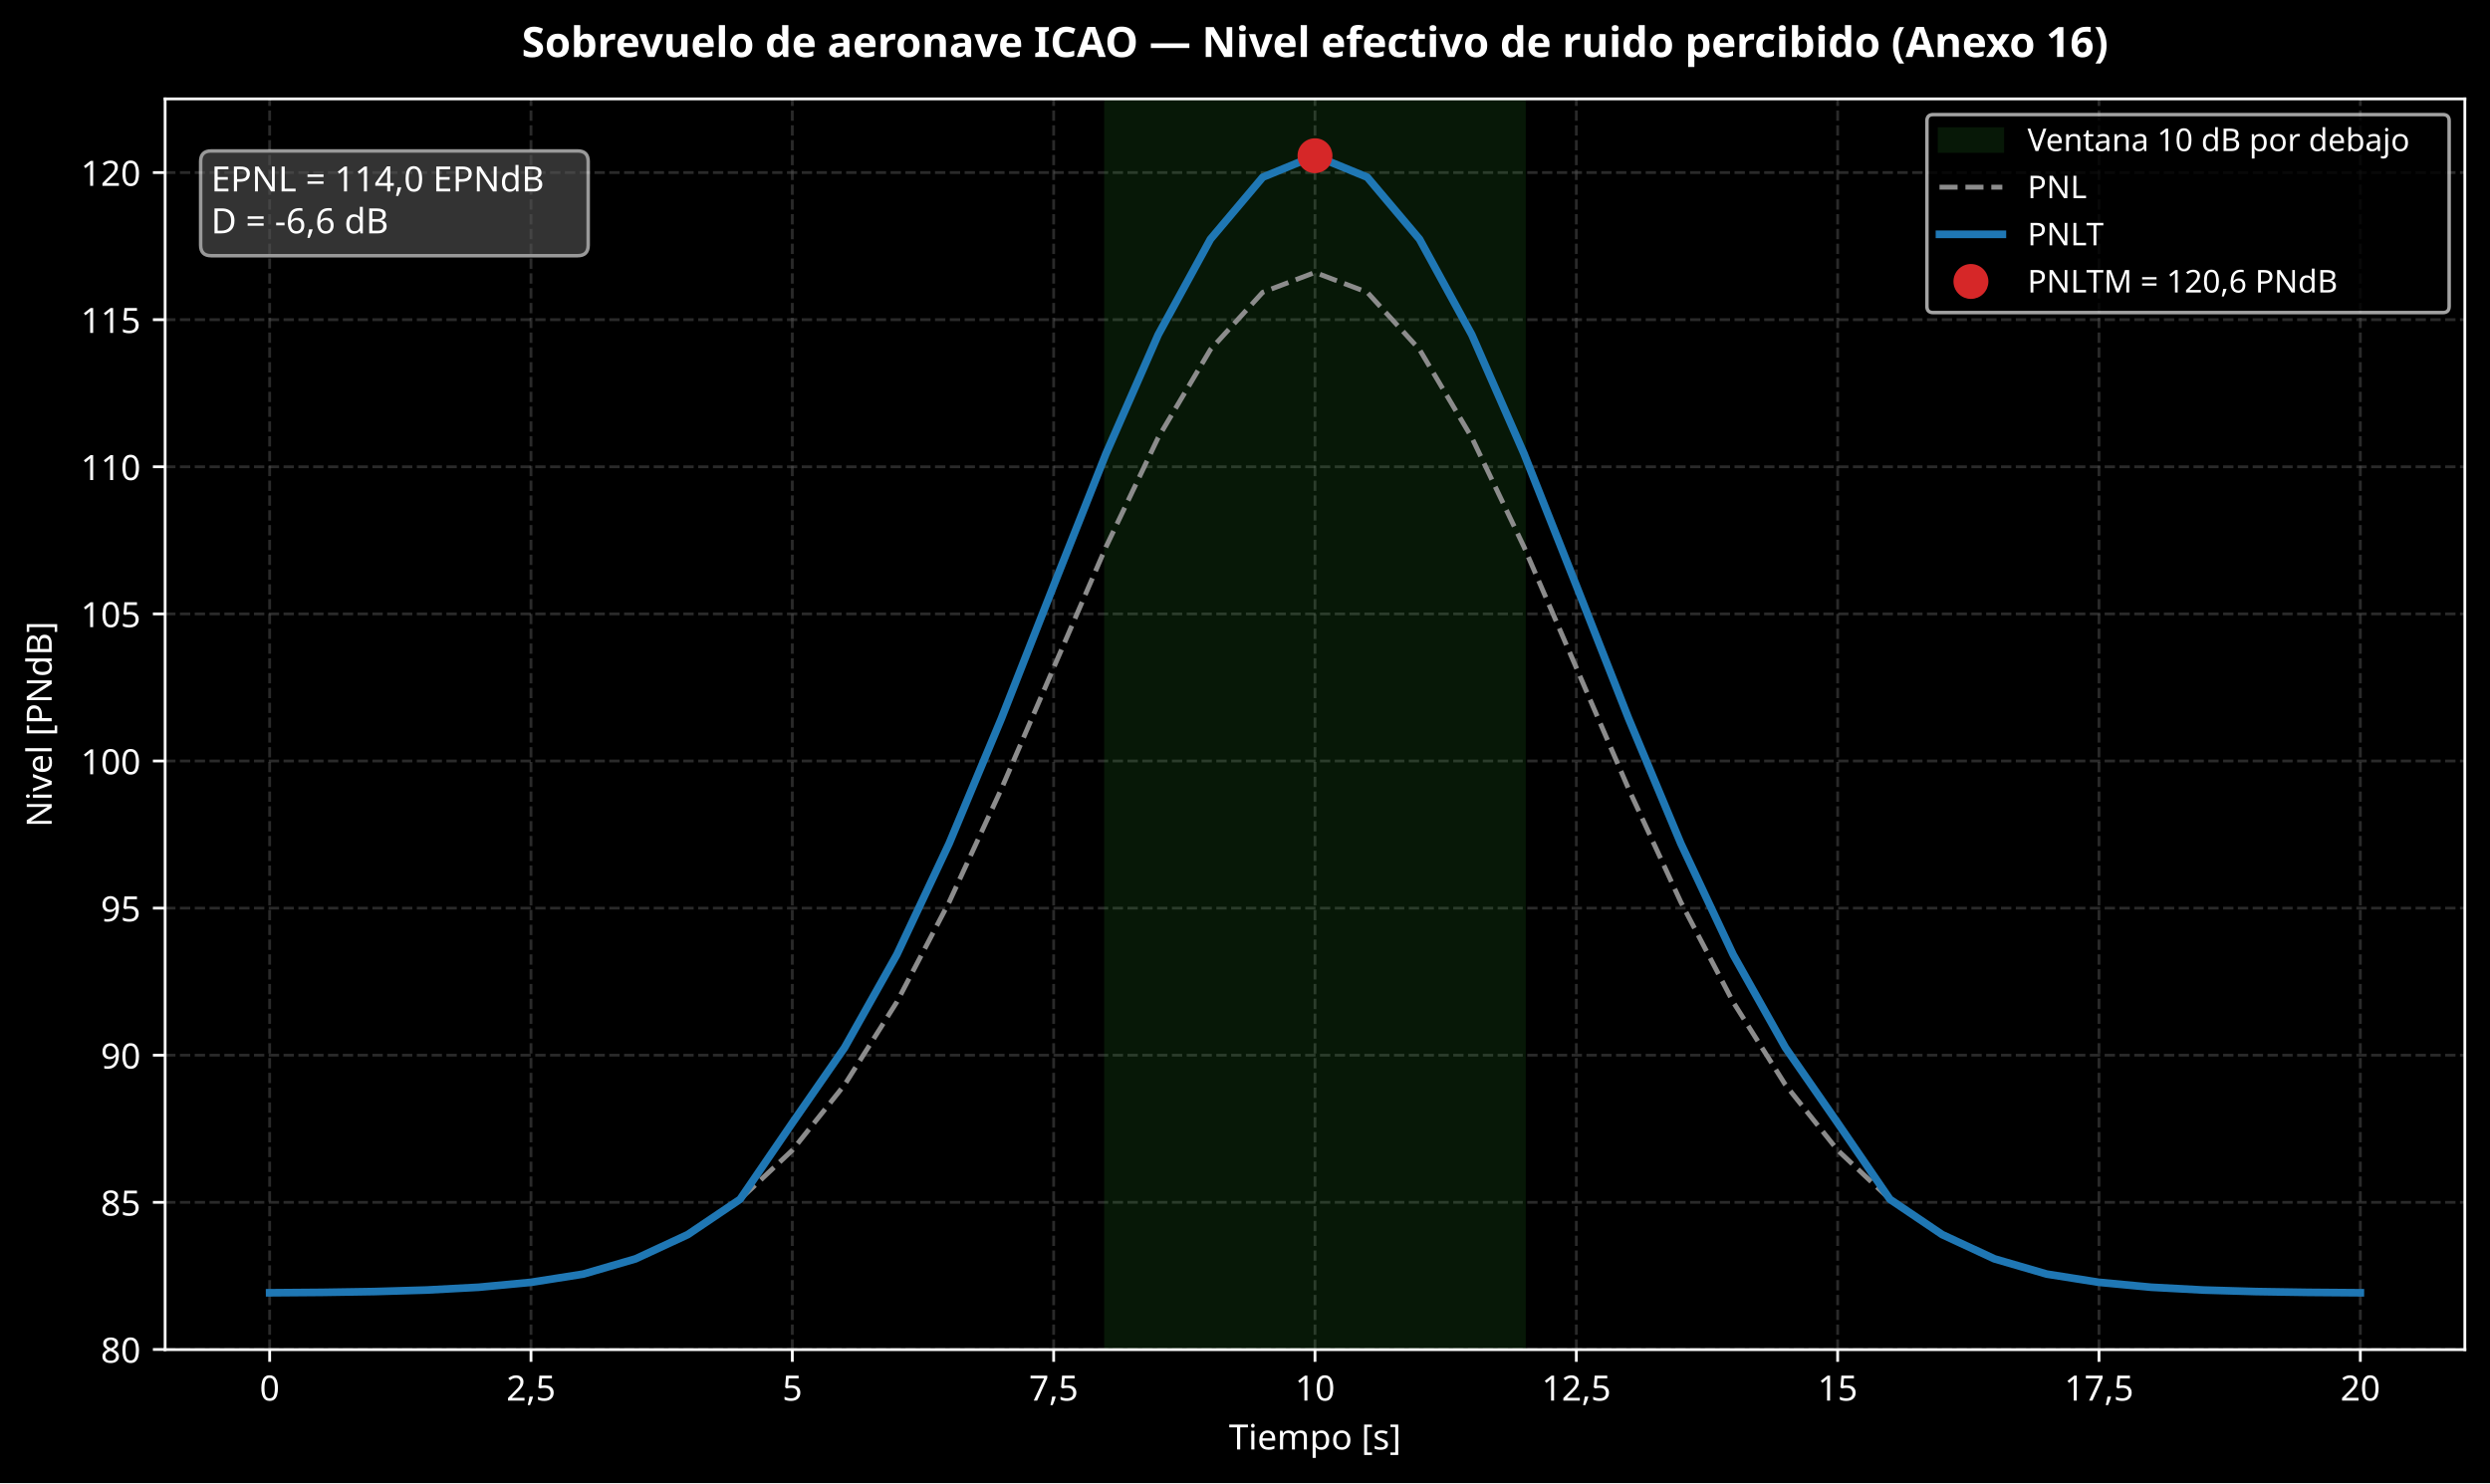
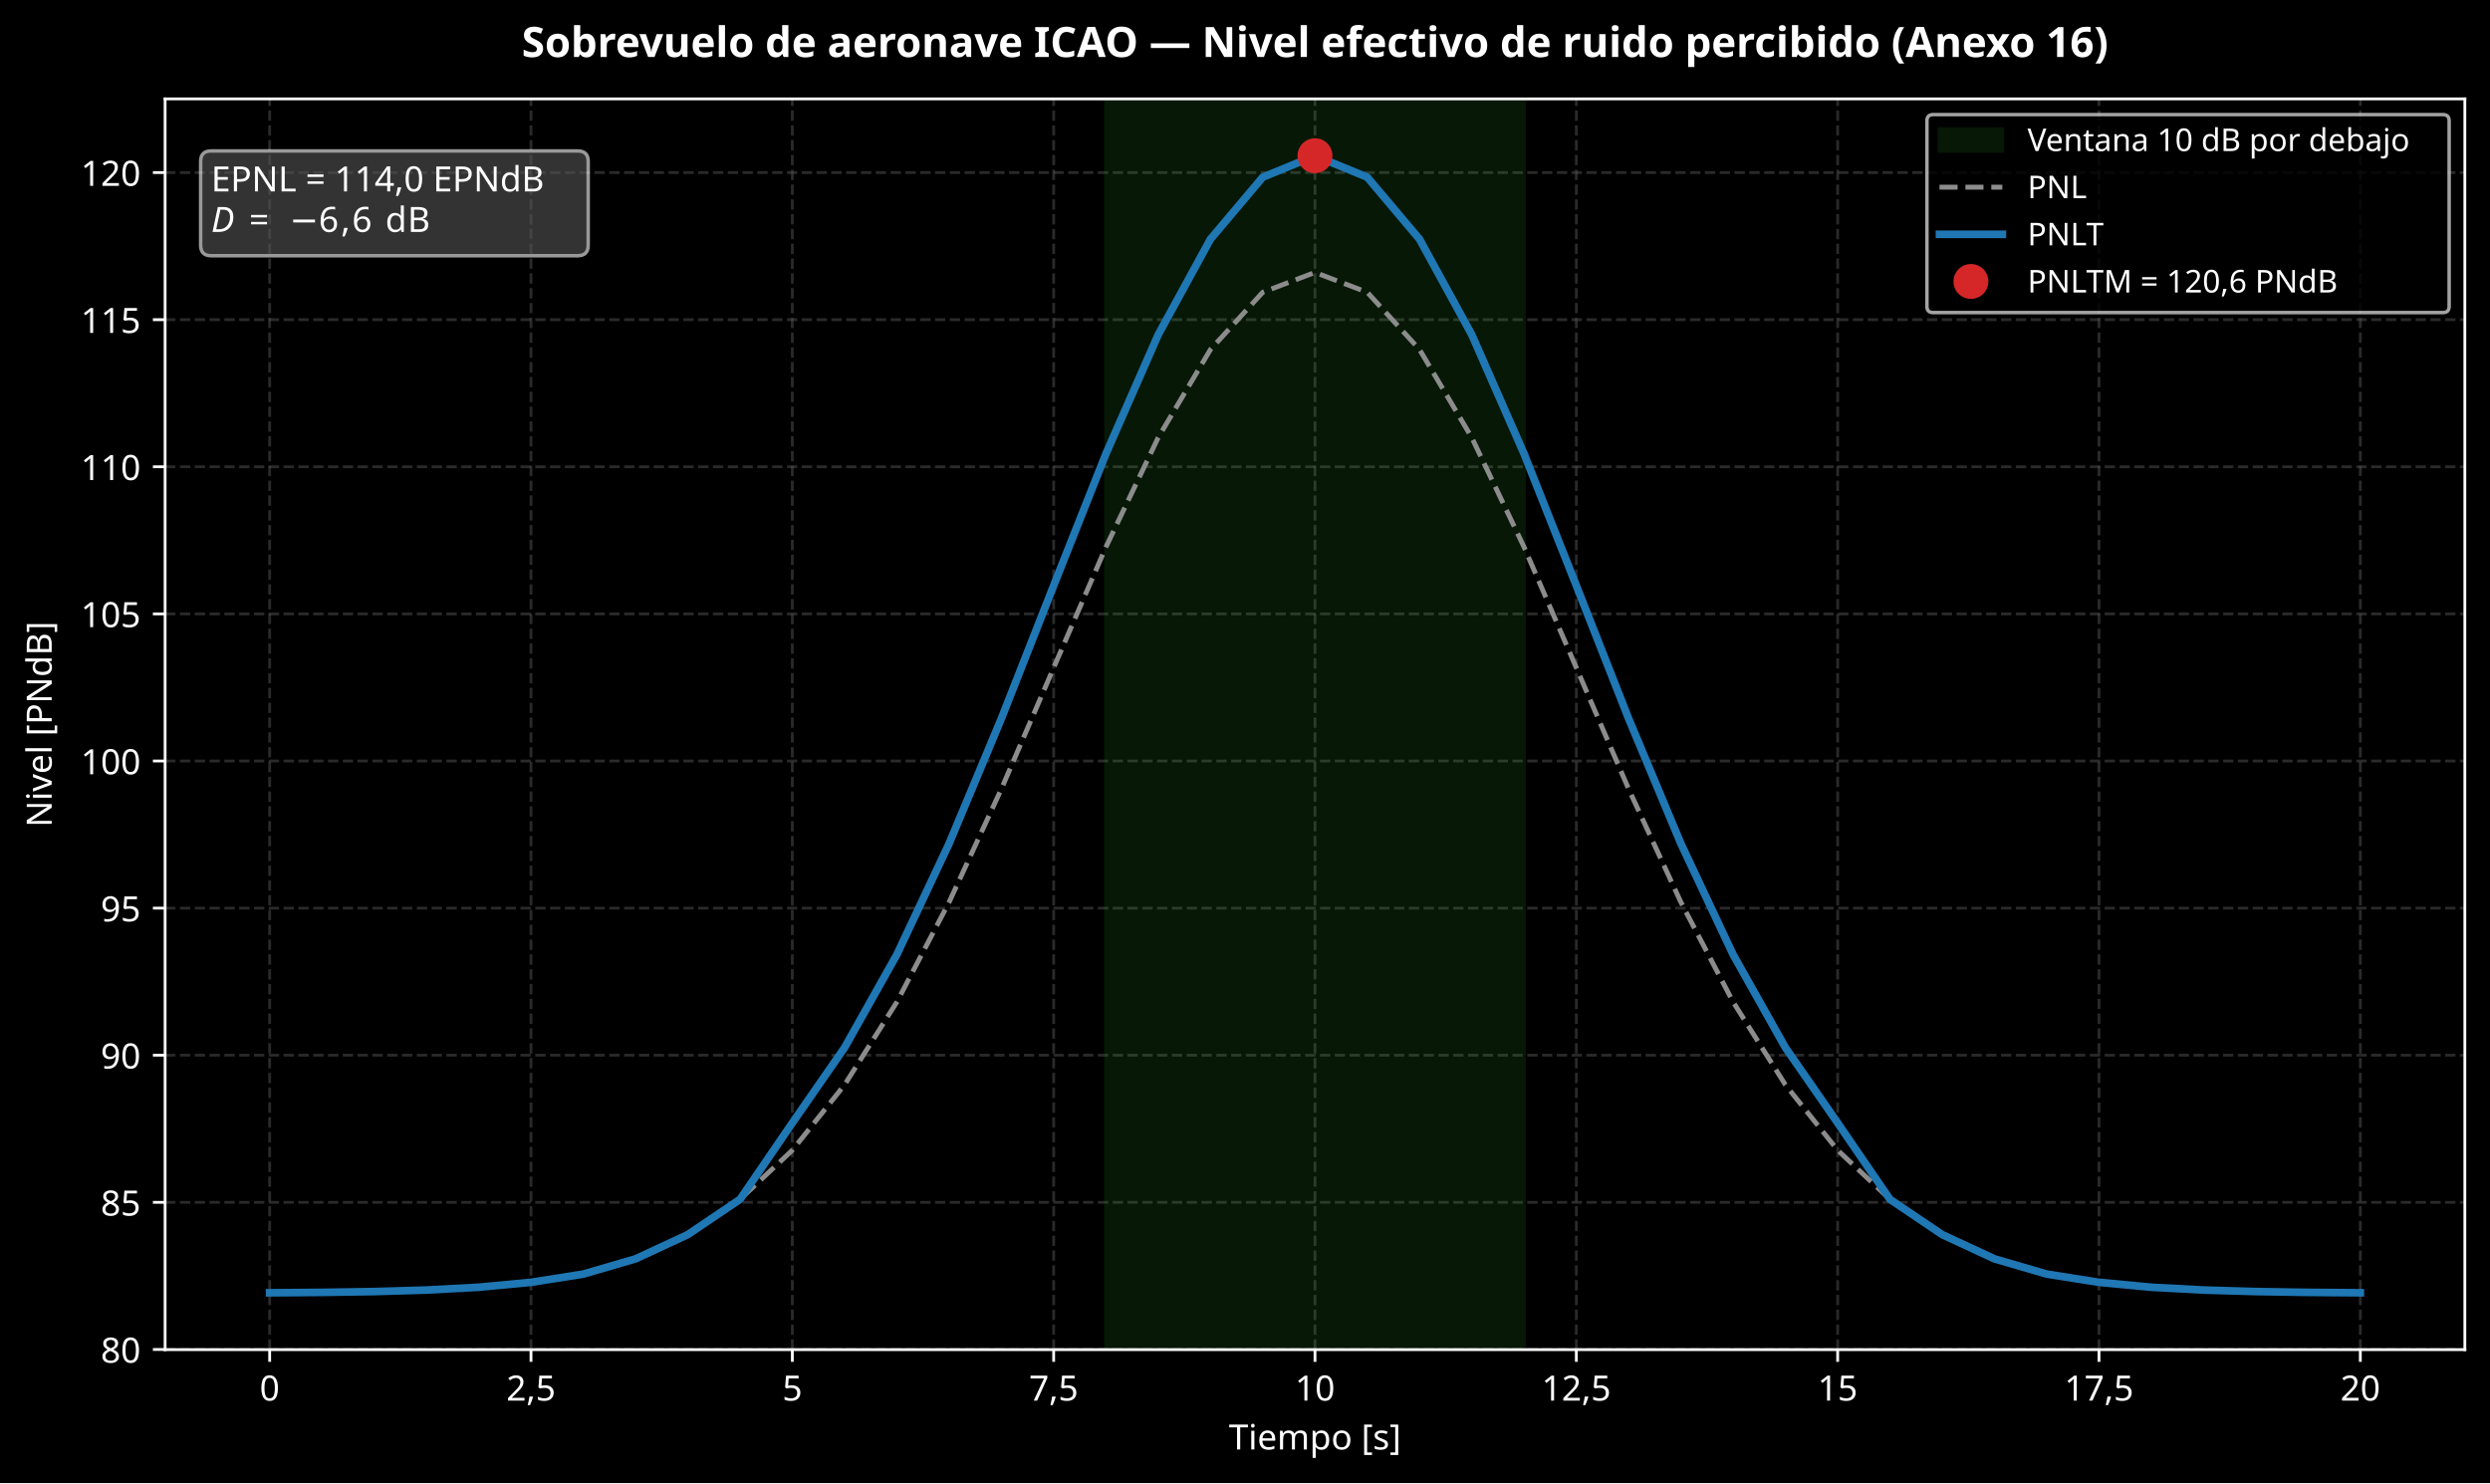
<svg xmlns="http://www.w3.org/2000/svg" xmlns:xlink="http://www.w3.org/1999/xlink" width="713.086pt" height="424.717pt" viewBox="0 0 713.086 424.717" version="1.1">
  <defs>
    <style type="text/css">*{stroke-linejoin: round; stroke-linecap: butt}</style>
  </defs>
  <g id="figure_1">
    <g id="patch_1">
      <path d="M 0 424.717  L 713.086 424.717  L 713.086 0  L 0 0  z " />
    </g>
    <g id="axes_1">
      <g id="patch_2">
        <path d="M 47.288 386.516  L 705.886 386.516  L 705.886 28.318  L 47.288 28.318  z " />
      </g>
      <g id="matplotlib.axis_1">
        <g id="xtick_1">
          <g id="line2d_1">
            <path d="M 77.225 386.516  L 77.225 28.318  " clip-path="url(#pa470209aff)" style="fill: none; stroke-dasharray: 2.96,1.28; stroke-dashoffset: 0; stroke: #555555; stroke-opacity: 0.5; stroke-width: 0.8" />
          </g>
          <g id="line2d_2">
            <defs>
              <path id="m8d14ee1197" d="M 0 0  L 0 3.5  " style="stroke: #ffffff; stroke-width: 0.8" />
            </defs>
            <g>
              <use xlink:href="#m8d14ee1197" x="77.225" y="386.516" style="fill: #ffffff; stroke: #ffffff; stroke-width: 0.8" />
            </g>
          </g>
          <g id="text_1">
            <text style="font-size: 10px; font-family: sans-serif; text-anchor: middle; fill: #ffffff" x="77.225" y="401.113" transform="rotate(-0 77.22454 401.1134)">0</text>
          </g>
        </g>
        <g id="xtick_2">
          <g id="line2d_3">
            <path d="M 152.065 386.516  L 152.065 28.318  " clip-path="url(#pa470209aff)" style="fill: none; stroke-dasharray: 2.96,1.28; stroke-dashoffset: 0; stroke: #555555; stroke-opacity: 0.5; stroke-width: 0.8" />
          </g>
          <g id="line2d_4">
            <g>
              <use xlink:href="#m8d14ee1197" x="152.065" y="386.516" style="fill: #ffffff; stroke: #ffffff; stroke-width: 0.8" />
            </g>
          </g>
          <g id="text_2">
            <text style="font-size: 10px; font-family: sans-serif; text-anchor: middle; fill: #ffffff" x="152.065" y="401.113" transform="rotate(-0 152.0652 401.1134)">2,5</text>
          </g>
        </g>
        <g id="xtick_3">
          <g id="line2d_5">
            <path d="M 226.906 386.516  L 226.906 28.318  " clip-path="url(#pa470209aff)" style="fill: none; stroke-dasharray: 2.96,1.28; stroke-dashoffset: 0; stroke: #555555; stroke-opacity: 0.5; stroke-width: 0.8" />
          </g>
          <g id="line2d_6">
            <g>
              <use xlink:href="#m8d14ee1197" x="226.906" y="386.516" style="fill: #ffffff; stroke: #ffffff; stroke-width: 0.8" />
            </g>
          </g>
          <g id="text_3">
            <text style="font-size: 10px; font-family: sans-serif; text-anchor: middle; fill: #ffffff" x="226.906" y="401.113" transform="rotate(-0 226.9058 401.1134)">5</text>
          </g>
        </g>
        <g id="xtick_4">
          <g id="line2d_7">
            <path d="M 301.746 386.516  L 301.746 28.318  " clip-path="url(#pa470209aff)" style="fill: none; stroke-dasharray: 2.96,1.28; stroke-dashoffset: 0; stroke: #555555; stroke-opacity: 0.5; stroke-width: 0.8" />
          </g>
          <g id="line2d_8">
            <g>
              <use xlink:href="#m8d14ee1197" x="301.746" y="386.516" style="fill: #ffffff; stroke: #ffffff; stroke-width: 0.8" />
            </g>
          </g>
          <g id="text_4">
            <text style="font-size: 10px; font-family: sans-serif; text-anchor: middle; fill: #ffffff" x="301.746" y="401.113" transform="rotate(-0 301.7465 401.1134)">7,5</text>
          </g>
        </g>
        <g id="xtick_5">
          <g id="line2d_9">
            <path d="M 376.587 386.516  L 376.587 28.318  " clip-path="url(#pa470209aff)" style="fill: none; stroke-dasharray: 2.96,1.28; stroke-dashoffset: 0; stroke: #555555; stroke-opacity: 0.5; stroke-width: 0.8" />
          </g>
          <g id="line2d_10">
            <g>
              <use xlink:href="#m8d14ee1197" x="376.587" y="386.516" style="fill: #ffffff; stroke: #ffffff; stroke-width: 0.8" />
            </g>
          </g>
          <g id="text_5">
            <text style="font-size: 10px; font-family: sans-serif; text-anchor: middle; fill: #ffffff" x="376.587" y="401.113" transform="rotate(-0 376.5871 401.1134)">10</text>
          </g>
        </g>
        <g id="xtick_6">
          <g id="line2d_11">
            <path d="M 451.428 386.516  L 451.428 28.318  " clip-path="url(#pa470209aff)" style="fill: none; stroke-dasharray: 2.96,1.28; stroke-dashoffset: 0; stroke: #555555; stroke-opacity: 0.5; stroke-width: 0.8" />
          </g>
          <g id="line2d_12">
            <g>
              <use xlink:href="#m8d14ee1197" x="451.428" y="386.516" style="fill: #ffffff; stroke: #ffffff; stroke-width: 0.8" />
            </g>
          </g>
          <g id="text_6">
            <text style="font-size: 10px; font-family: sans-serif; text-anchor: middle; fill: #ffffff" x="451.428" y="401.113" transform="rotate(-0 451.4278 401.1134)">12,5</text>
          </g>
        </g>
        <g id="xtick_7">
          <g id="line2d_13">
            <path d="M 526.268 386.516  L 526.268 28.318  " clip-path="url(#pa470209aff)" style="fill: none; stroke-dasharray: 2.96,1.28; stroke-dashoffset: 0; stroke: #555555; stroke-opacity: 0.5; stroke-width: 0.8" />
          </g>
          <g id="line2d_14">
            <g>
              <use xlink:href="#m8d14ee1197" x="526.268" y="386.516" style="fill: #ffffff; stroke: #ffffff; stroke-width: 0.8" />
            </g>
          </g>
          <g id="text_7">
            <text style="font-size: 10px; font-family: sans-serif; text-anchor: middle; fill: #ffffff" x="526.268" y="401.113" transform="rotate(-0 526.2684 401.1134)">15</text>
          </g>
        </g>
        <g id="xtick_8">
          <g id="line2d_15">
            <path d="M 601.109 386.516  L 601.109 28.318  " clip-path="url(#pa470209aff)" style="fill: none; stroke-dasharray: 2.96,1.28; stroke-dashoffset: 0; stroke: #555555; stroke-opacity: 0.5; stroke-width: 0.8" />
          </g>
          <g id="line2d_16">
            <g>
              <use xlink:href="#m8d14ee1197" x="601.109" y="386.516" style="fill: #ffffff; stroke: #ffffff; stroke-width: 0.8" />
            </g>
          </g>
          <g id="text_8">
            <text style="font-size: 10px; font-family: sans-serif; text-anchor: middle; fill: #ffffff" x="601.109" y="401.113" transform="rotate(-0 601.109 401.1134)">17,5</text>
          </g>
        </g>
        <g id="xtick_9">
          <g id="line2d_17">
            <path d="M 675.95 386.516  L 675.95 28.318  " clip-path="url(#pa470209aff)" style="fill: none; stroke-dasharray: 2.96,1.28; stroke-dashoffset: 0; stroke: #555555; stroke-opacity: 0.5; stroke-width: 0.8" />
          </g>
          <g id="line2d_18">
            <g>
              <use xlink:href="#m8d14ee1197" x="675.95" y="386.516" style="fill: #ffffff; stroke: #ffffff; stroke-width: 0.8" />
            </g>
          </g>
          <g id="text_9">
            <text style="font-size: 10px; font-family: sans-serif; text-anchor: middle; fill: #ffffff" x="675.95" y="401.113" transform="rotate(-0 675.9497 401.1134)">20</text>
          </g>
        </g>
        <g id="text_10">
          <text style="font-size: 10px; font-family: sans-serif; text-anchor: middle; fill: #ffffff" x="376.587" y="415.114" transform="rotate(-0 376.5871 415.1142)">Tiempo [s]</text>
        </g>
      </g>
      <g id="matplotlib.axis_2">
        <g id="ytick_1">
          <g id="line2d_19">
            <path d="M 47.288 386.466  L 705.886 386.466  " clip-path="url(#pa470209aff)" style="fill: none; stroke-dasharray: 2.96,1.28; stroke-dashoffset: 0; stroke: #555555; stroke-opacity: 0.5; stroke-width: 0.8" />
          </g>
          <g id="line2d_20">
            <defs>
              <path id="m5e07181663" d="M 0 0  L -3.5 0  " style="stroke: #ffffff; stroke-width: 0.8" />
            </defs>
            <g>
              <use xlink:href="#m5e07181663" x="47.288" y="386.466" style="fill: #ffffff; stroke: #ffffff; stroke-width: 0.8" />
            </g>
          </g>
          <g id="text_11">
            <text style="font-size: 10px; font-family: sans-serif; text-anchor: end; fill: #ffffff" x="40.288" y="390.264" transform="rotate(-0 40.28828 390.2643)">80</text>
          </g>
        </g>
        <g id="ytick_2">
          <g id="line2d_21">
            <path d="M 47.288 344.335  L 705.886 344.335  " clip-path="url(#pa470209aff)" style="fill: none; stroke-dasharray: 2.96,1.28; stroke-dashoffset: 0; stroke: #555555; stroke-opacity: 0.5; stroke-width: 0.8" />
          </g>
          <g id="line2d_22">
            <g>
              <use xlink:href="#m5e07181663" x="47.288" y="344.335" style="fill: #ffffff; stroke: #ffffff; stroke-width: 0.8" />
            </g>
          </g>
          <g id="text_12">
            <text style="font-size: 10px; font-family: sans-serif; text-anchor: end; fill: #ffffff" x="40.288" y="348.134" transform="rotate(-0 40.28828 348.1335)">85</text>
          </g>
        </g>
        <g id="ytick_3">
          <g id="line2d_23">
            <path d="M 47.288 302.204  L 705.886 302.204  " clip-path="url(#pa470209aff)" style="fill: none; stroke-dasharray: 2.96,1.28; stroke-dashoffset: 0; stroke: #555555; stroke-opacity: 0.5; stroke-width: 0.8" />
          </g>
          <g id="line2d_24">
            <g>
              <use xlink:href="#m5e07181663" x="47.288" y="302.204" style="fill: #ffffff; stroke: #ffffff; stroke-width: 0.8" />
            </g>
          </g>
          <g id="text_13">
            <text style="font-size: 10px; font-family: sans-serif; text-anchor: end; fill: #ffffff" x="40.288" y="306.003" transform="rotate(-0 40.28828 306.0027)">90</text>
          </g>
        </g>
        <g id="ytick_4">
          <g id="line2d_25">
            <path d="M 47.288 260.073  L 705.886 260.073  " clip-path="url(#pa470209aff)" style="fill: none; stroke-dasharray: 2.96,1.28; stroke-dashoffset: 0; stroke: #555555; stroke-opacity: 0.5; stroke-width: 0.8" />
          </g>
          <g id="line2d_26">
            <g>
              <use xlink:href="#m5e07181663" x="47.288" y="260.073" style="fill: #ffffff; stroke: #ffffff; stroke-width: 0.8" />
            </g>
          </g>
          <g id="text_14">
            <text style="font-size: 10px; font-family: sans-serif; text-anchor: end; fill: #ffffff" x="40.288" y="263.872" transform="rotate(-0 40.28828 263.8718)">95</text>
          </g>
        </g>
        <g id="ytick_5">
          <g id="line2d_27">
            <path d="M 47.288 217.942  L 705.886 217.942  " clip-path="url(#pa470209aff)" style="fill: none; stroke-dasharray: 2.96,1.28; stroke-dashoffset: 0; stroke: #555555; stroke-opacity: 0.5; stroke-width: 0.8" />
          </g>
          <g id="line2d_28">
            <g>
              <use xlink:href="#m5e07181663" x="47.288" y="217.942" style="fill: #ffffff; stroke: #ffffff; stroke-width: 0.8" />
            </g>
          </g>
          <g id="text_15">
            <text style="font-size: 10px; font-family: sans-serif; text-anchor: end; fill: #ffffff" x="40.288" y="221.741" transform="rotate(-0 40.28828 221.741)">100</text>
          </g>
        </g>
        <g id="ytick_6">
          <g id="line2d_29">
            <path d="M 47.288 175.811  L 705.886 175.811  " clip-path="url(#pa470209aff)" style="fill: none; stroke-dasharray: 2.96,1.28; stroke-dashoffset: 0; stroke: #555555; stroke-opacity: 0.5; stroke-width: 0.8" />
          </g>
          <g id="line2d_30">
            <g>
              <use xlink:href="#m5e07181663" x="47.288" y="175.811" style="fill: #ffffff; stroke: #ffffff; stroke-width: 0.8" />
            </g>
          </g>
          <g id="text_16">
            <text style="font-size: 10px; font-family: sans-serif; text-anchor: end; fill: #ffffff" x="40.288" y="179.61" transform="rotate(-0 40.28828 179.6102)">105</text>
          </g>
        </g>
        <g id="ytick_7">
          <g id="line2d_31">
            <path d="M 47.288 133.681  L 705.886 133.681  " clip-path="url(#pa470209aff)" style="fill: none; stroke-dasharray: 2.96,1.28; stroke-dashoffset: 0; stroke: #555555; stroke-opacity: 0.5; stroke-width: 0.8" />
          </g>
          <g id="line2d_32">
            <g>
              <use xlink:href="#m5e07181663" x="47.288" y="133.681" style="fill: #ffffff; stroke: #ffffff; stroke-width: 0.8" />
            </g>
          </g>
          <g id="text_17">
            <text style="font-size: 10px; font-family: sans-serif; text-anchor: end; fill: #ffffff" x="40.288" y="137.479" transform="rotate(-0 40.28828 137.4794)">110</text>
          </g>
        </g>
        <g id="ytick_8">
          <g id="line2d_33">
            <path d="M 47.288 91.55  L 705.886 91.55  " clip-path="url(#pa470209aff)" style="fill: none; stroke-dasharray: 2.96,1.28; stroke-dashoffset: 0; stroke: #555555; stroke-opacity: 0.5; stroke-width: 0.8" />
          </g>
          <g id="line2d_34">
            <g>
              <use xlink:href="#m5e07181663" x="47.288" y="91.55" style="fill: #ffffff; stroke: #ffffff; stroke-width: 0.8" />
            </g>
          </g>
          <g id="text_18">
            <text style="font-size: 10px; font-family: sans-serif; text-anchor: end; fill: #ffffff" x="40.288" y="95.349" transform="rotate(-0 40.28828 95.34854)">115</text>
          </g>
        </g>
        <g id="ytick_9">
          <g id="line2d_35">
            <path d="M 47.288 49.419  L 705.886 49.419  " clip-path="url(#pa470209aff)" style="fill: none; stroke-dasharray: 2.96,1.28; stroke-dashoffset: 0; stroke: #555555; stroke-opacity: 0.5; stroke-width: 0.8" />
          </g>
          <g id="line2d_36">
            <g>
              <use xlink:href="#m5e07181663" x="47.288" y="49.419" style="fill: #ffffff; stroke: #ffffff; stroke-width: 0.8" />
            </g>
          </g>
          <g id="text_19">
            <text style="font-size: 10px; font-family: sans-serif; text-anchor: end; fill: #ffffff" x="40.288" y="53.218" transform="rotate(-0 40.28828 53.21771)">120</text>
          </g>
        </g>
        <g id="text_20">
          <text style="font-size: 10px; font-family: sans-serif; text-anchor: middle; fill: #ffffff" x="14.798" y="207.417" transform="rotate(-90 14.79844 207.417)">Nivel [PNdB]</text>
        </g>
      </g>
      <g id="patch_3">
        <path d="M 316.715 386.516  L 436.46 386.516  L 436.46 28.318  L 316.715 28.318  z " clip-path="url(#pa470209aff)" style="fill: #2ca02c; opacity: 0.15; stroke: #2ca02c; stroke-linejoin: miter" />
      </g>
      <g id="line2d_37">
        <path d="M 77.225 370.234  L 92.193 370.118  L 107.161 369.889  L 122.129 369.452  L 137.097 368.651  L 152.065 367.242  L 167.033 364.882  L 182.001 360.525  L 196.97 353.572  L 211.938 343.469  L 226.906 329.403  L 241.874 310.673  L 256.842 286.955  L 271.81 258.36  L 286.778 225.927  L 301.746 191.238  L 316.715 156.672  L 331.683 125.321  L 346.651 100.094  L 361.619 83.704  L 376.587 78.019  L 391.555 83.704  L 406.523 100.094  L 421.491 125.321  L 436.46 156.672  L 451.428 191.238  L 466.396 225.927  L 481.364 258.36  L 496.332 286.955  L 511.3 310.673  L 526.268 329.403  L 541.237 343.469  L 556.205 353.572  L 571.173 360.525  L 586.141 364.882  L 601.109 367.242  L 616.077 368.651  L 631.045 369.452  L 646.013 369.889  L 660.982 370.118  L 675.95 370.234  " clip-path="url(#pa470209aff)" style="fill: none; stroke-dasharray: 5.18,2.24; stroke-dashoffset: 0; stroke: #8c8c8c; stroke-width: 1.4" />
      </g>
      <g id="line2d_38">
        <path d="M 77.225 370.234  L 92.193 370.118  L 107.161 369.889  L 122.129 369.452  L 137.097 368.651  L 152.065 367.242  L 167.033 364.882  L 182.001 360.525  L 196.97 353.572  L 211.938 343.469  L 226.906 321.591  L 241.874 300.016  L 256.842 273.384  L 271.81 241.579  L 286.778 205.77  L 301.746 167.706  L 316.715 129.968  L 331.683 95.862  L 346.651 68.496  L 361.619 50.75  L 376.587 44.6  L 391.555 50.75  L 406.523 68.496  L 421.491 95.862  L 436.46 129.968  L 451.428 167.706  L 466.396 205.77  L 481.364 241.579  L 496.332 273.384  L 511.3 300.016  L 526.268 321.591  L 541.237 343.469  L 556.205 353.572  L 571.173 360.525  L 586.141 364.882  L 601.109 367.242  L 616.077 368.651  L 631.045 369.452  L 646.013 369.889  L 660.982 370.118  L 675.95 370.234  " clip-path="url(#pa470209aff)" style="fill: none; stroke: #1f77b4; stroke-width: 2.2; stroke-linecap: square" />
      </g>
      <g id="line2d_39">
        <defs>
          <path id="mdf1c090fbf" d="M 0 4.5  C 1.193 4.5 2.338 4.026 3.182 3.182  C 4.026 2.338 4.5 1.193 4.5 0  C 4.5 -1.193 4.026 -2.338 3.182 -3.182  C 2.338 -4.026 1.193 -4.5 0 -4.5  C -1.193 -4.5 -2.338 -4.026 -3.182 -3.182  C -4.026 -2.338 -4.5 -1.193 -4.5 0  C -4.5 1.193 -4.026 2.338 -3.182 3.182  C -2.338 4.026 -1.193 4.5 0 4.5  z " style="stroke: #d62728" />
        </defs>
        <g clip-path="url(#pa470209aff)">
          <use xlink:href="#mdf1c090fbf" x="376.587" y="44.6" style="fill: #d62728; stroke: #d62728" />
        </g>
      </g>
      <g id="patch_4">
        <path d="M 47.288 386.516  L 47.288 28.318  " style="fill: none; stroke: #ffffff; stroke-width: 0.8; stroke-linejoin: miter; stroke-linecap: square" />
      </g>
      <g id="patch_5">
        <path d="M 705.886 386.516  L 705.886 28.318  " style="fill: none; stroke: #ffffff; stroke-width: 0.8; stroke-linejoin: miter; stroke-linecap: square" />
      </g>
      <g id="patch_6">
        <path d="M 47.288 386.516  L 705.886 386.516  " style="fill: none; stroke: #ffffff; stroke-width: 0.8; stroke-linejoin: miter; stroke-linecap: square" />
      </g>
      <g id="patch_7">
        <path d="M 47.288 28.318  L 705.886 28.318  " style="fill: none; stroke: #ffffff; stroke-width: 0.8; stroke-linejoin: miter; stroke-linecap: square" />
      </g>
      <g id="text_21">
        <g id="patch_8">
-           <path d="M 60.46 73.233  L 165.443 73.233  Q 168.443 73.233 168.443 70.233  L 168.443 46.228  Q 168.443 43.228 165.443 43.228  L 60.46 43.228  Q 57.46 43.228 57.46 46.228  L 57.46 70.233  Q 57.46 73.233 60.46 73.233  z " style="fill: #555555; opacity: 0.6; stroke: #ffffff; stroke-linejoin: miter" />
+           <path d="M 60.46 73.235  L 165.443 73.235  Q 168.443 73.235 168.443 70.235  L 168.443 46.228  Q 168.443 43.228 165.443 43.228  L 60.46 43.228  Q 57.46 43.228 57.46 46.228  L 57.46 70.235  Q 57.46 73.235 60.46 73.235  z " style="fill: #555555; opacity: 0.6; stroke: #ffffff; stroke-linejoin: miter" />
        </g>
        <text style="font-size: 10px; font-family: sans-serif; fill: #ffffff" transform="translate(60.46023 54.82742)">EPNL = 114,0 EPNdB</text>
-         <text style="font-size: 10px; font-family: sans-serif; fill: #ffffff" transform="translate(60.46023 66.83016)">D = -6,6 dB</text>
+         <g style="fill: #ffffff" transform="translate(60.46023 66.83172)">
+           <text>
+             <tspan x="0" y="-0.406" style="font-style: oblique; font-size: 10px; font-family: sans-serif; fill: #ffffff">D</tspan>
+             <tspan x="7.7" y="-0.406" style="font-size: 10px; font-family: sans-serif; fill: #ffffff"> </tspan>
+             <tspan x="10.879" y="-0.406" style="font-size: 10px; font-family: sans-serif; fill: #ffffff">=</tspan>
+             <tspan x="19.258" y="-0.406" style="font-size: 10px; font-family: sans-serif; fill: #ffffff"> </tspan>
+             <tspan x="22.437" y="-0.406" style="font-size: 10px; font-family: sans-serif; fill: #ffffff">−</tspan>
+             <tspan x="30.815" y="-0.406" style="font-size: 10px; font-family: sans-serif; fill: #ffffff">6</tspan>
+             <tspan x="37.178" y="-0.406" style="font-size: 10px; font-family: sans-serif; fill: #ffffff">,</tspan>
+             <tspan x="40.356" y="-0.406" style="font-size: 10px; font-family: sans-serif; fill: #ffffff">6</tspan>
+             <tspan x="46.719" y="-0.406" style="font-size: 10px; font-family: sans-serif; fill: #ffffff"> </tspan>
+             <tspan x="49.897" y="-0.406" style="font-size: 10px; font-family: sans-serif; fill: #ffffff">d</tspan>
+             <tspan x="56.245" y="-0.406" style="font-size: 10px; font-family: sans-serif; fill: #ffffff">B</tspan>
+           </text>
+         </g>
      </g>
      <g id="text_22">
        <text style="font-weight: 700; font-size: 12px; font-family: sans-serif; text-anchor: middle; fill: #ffffff" x="376.587" y="16.318" transform="rotate(-0 376.5871 16.31812)">Sobrevuelo de aeronave ICAO — Nivel efectivo de ruido percibido (Anexo 16)</text>
      </g>
      <g id="legend_1">
        <g id="patch_9">
          <path d="M 553.634 89.521  L 699.586 89.521  Q 701.386 89.521 701.386 87.721  L 701.386 34.618  Q 701.386 32.818 699.586 32.818  L 553.634 32.818  Q 551.834 32.818 551.834 34.618  L 551.834 87.721  Q 551.834 89.521 553.634 89.521  z " style="opacity: 0.8; stroke: #cccccc; stroke-linejoin: miter" />
        </g>
        <g id="patch_10">
          <path d="M 555.434 43.257  L 573.434 43.257  L 573.434 36.957  L 555.434 36.957  z " style="fill: #2ca02c; opacity: 0.15; stroke: #2ca02c; stroke-linejoin: miter" />
        </g>
        <g id="text_23">
          <text style="font-size: 9px; font-family: sans-serif; text-anchor: start; fill: #ffffff" x="580.634" y="43.257" transform="rotate(-0 580.6341 43.25672)">Ventana 10 dB por debajo</text>
        </g>
        <g id="line2d_40">
          <path d="M 555.434 53.607  L 564.434 53.607  L 573.434 53.607  " style="fill: none; stroke-dasharray: 5.18,2.24; stroke-dashoffset: 0; stroke: #8c8c8c; stroke-width: 1.4" />
        </g>
        <g id="text_24">
          <text style="font-size: 9px; font-family: sans-serif; text-anchor: start; fill: #ffffff" x="580.634" y="56.757" transform="rotate(-0 580.6341 56.75742)">PNL</text>
        </g>
        <g id="line2d_41">
          <path d="M 555.434 67.108  L 564.434 67.108  L 573.434 67.108  " style="fill: none; stroke: #1f77b4; stroke-width: 2.2; stroke-linecap: square" />
        </g>
        <g id="text_25">
          <text style="font-size: 9px; font-family: sans-serif; text-anchor: start; fill: #ffffff" x="580.634" y="70.258" transform="rotate(-0 580.6341 70.25813)">PNLT</text>
        </g>
        <g id="line2d_42">
          <g>
            <use xlink:href="#mdf1c090fbf" x="564.434" y="80.609" style="fill: #d62728; stroke: #d62728" />
          </g>
        </g>
        <g id="text_26">
          <text style="font-size: 9px; font-family: sans-serif; text-anchor: start; fill: #ffffff" x="580.634" y="83.759" transform="rotate(-0 580.6341 83.75883)">PNLTM = 120,6 PNdB</text>
        </g>
      </g>
    </g>
  </g>
  <defs>
    <clipPath id="pa470209aff">
      <rect x="47.288" y="28.318" width="658.598" height="358.198" />
    </clipPath>
  </defs>
</svg>
